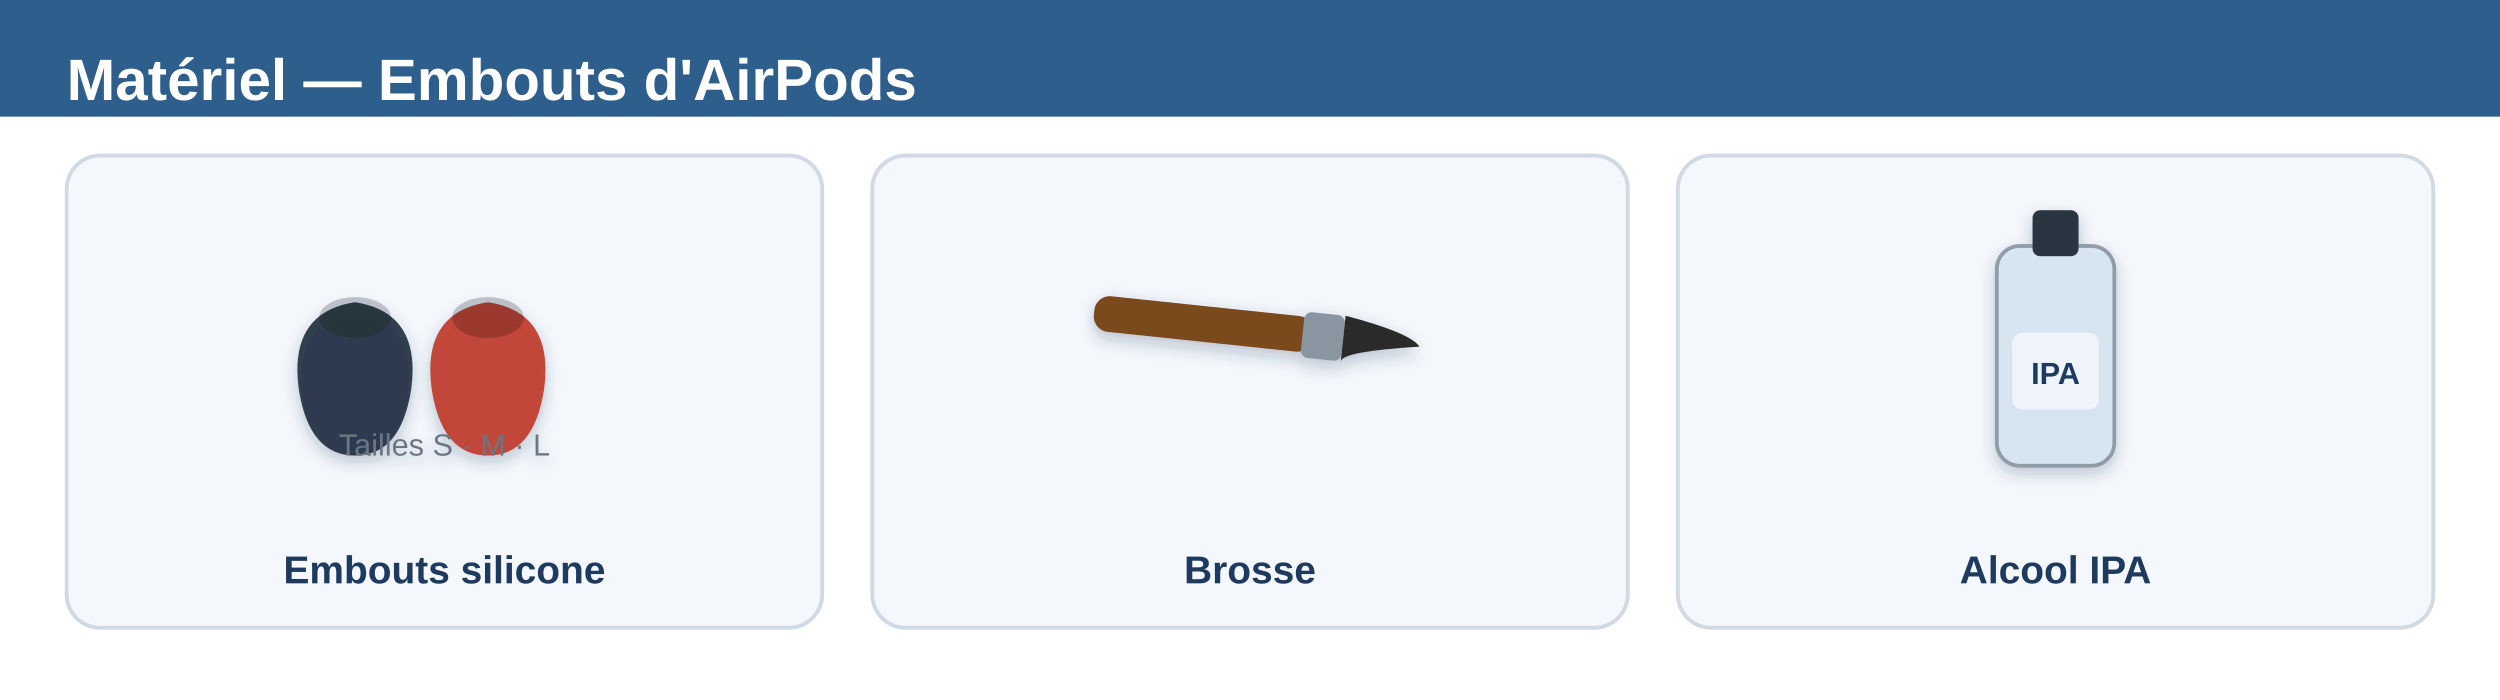
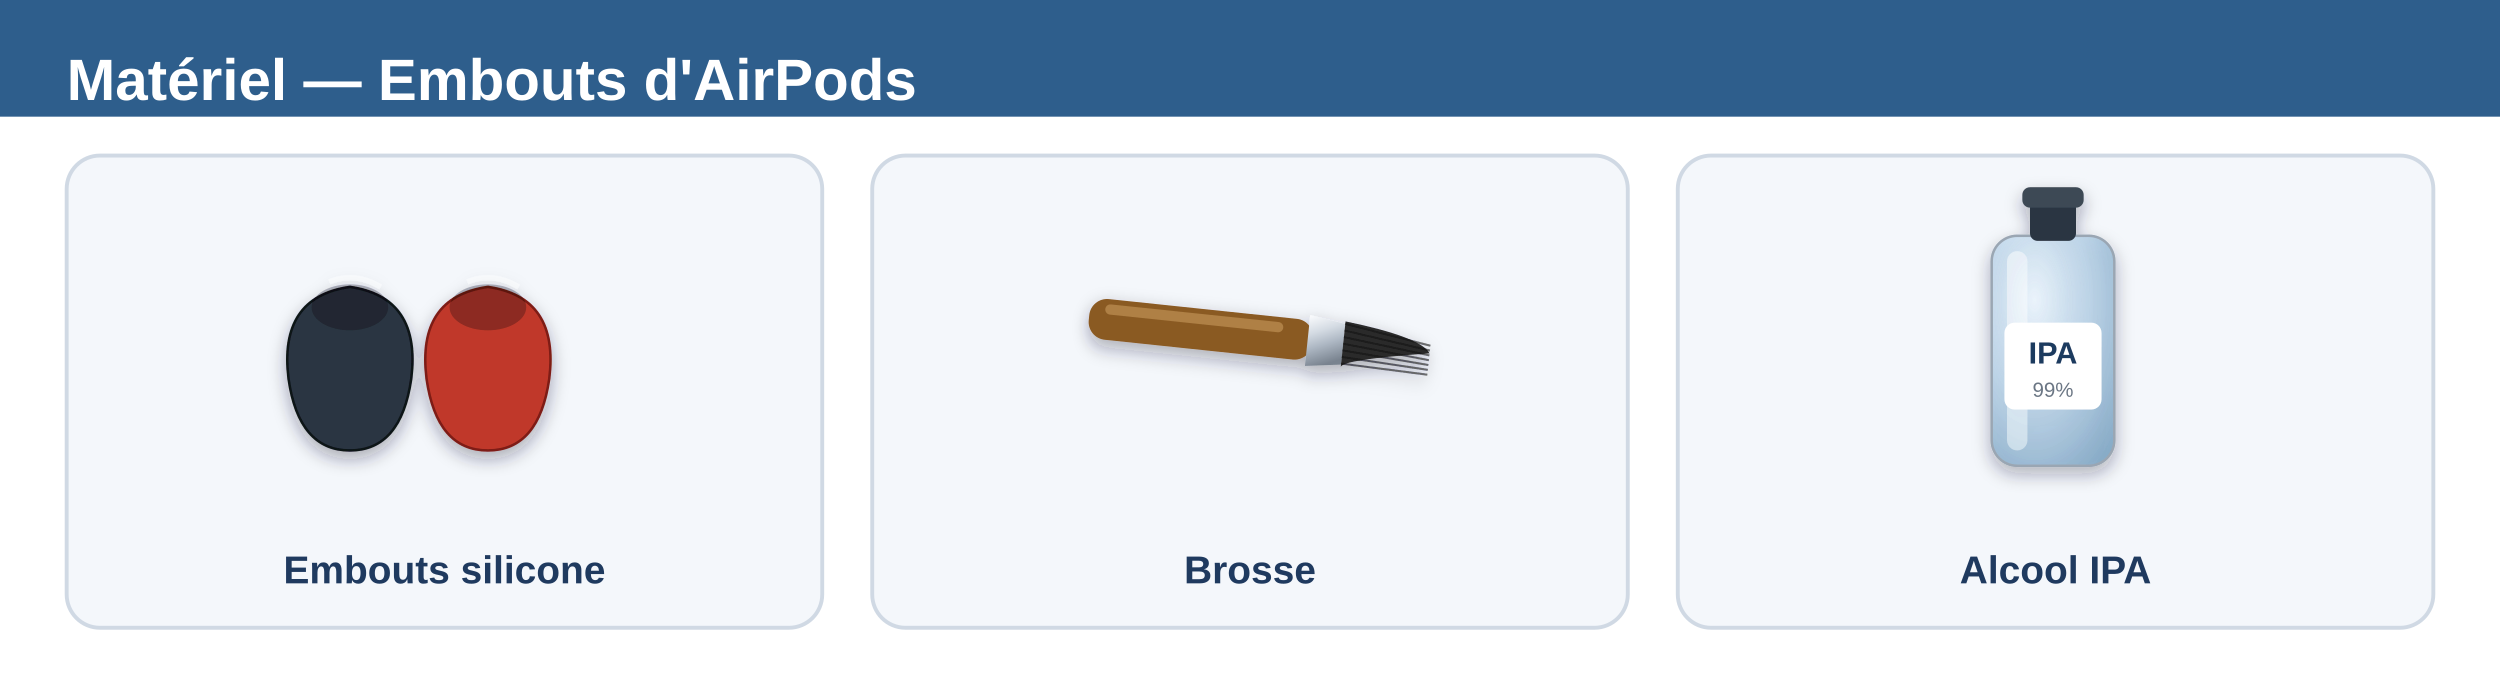
<svg xmlns="http://www.w3.org/2000/svg" viewBox="0 0 900 252" width="900" height="252" font-family="Helvetica Neue, Arial, sans-serif">
  <defs>
-     <linearGradient id="mtl" x1="0" y1="0" x2="1" y2="1">
-       <stop offset="0" stop-color="#EDF1F6" />
-       <stop offset="0.5" stop-color="#BFC8D3" />
-       <stop offset="1" stop-color="#8A95A2" />
+     <linearGradient id="mtl" x1="0" y1="0" x2="0.3" y2="1">
+       <stop offset="0" stop-color="#FBFCFE" />
+       <stop offset="0.35" stop-color="#D4DBE3" />
+       <stop offset="0.62" stop-color="#AEB8C4" />
+       <stop offset="1" stop-color="#79838F" />
    </linearGradient>
-     <linearGradient id="mtlV" x1="0" y1="0" x2="0" y2="1">
-       <stop offset="0" stop-color="#EDF1F6" />
-       <stop offset="1" stop-color="#5A6470" />
+     <linearGradient id="mtlV" x1="0" y1="0" x2="1" y2="0">
+       <stop offset="0" stop-color="#8A95A2" />
+       <stop offset="0.2" stop-color="#F4F7FB" />
+       <stop offset="0.5" stop-color="#C2CBD6" />
+       <stop offset="0.8" stop-color="#F4F7FB" />
+       <stop offset="1" stop-color="#79838F" />
    </linearGradient>
-     <linearGradient id="red" x1="0" y1="0" x2="0" y2="1">
-       <stop offset="0" stop-color="#D65449" />
-       <stop offset="1" stop-color="#A32B21" />
+     <radialGradient id="mtlR" cx="0.35" cy="0.3" r="0.8">
+       <stop offset="0" stop-color="#FBFCFE" />
+       <stop offset="0.55" stop-color="#C2CBD6" />
+       <stop offset="1" stop-color="#6E7884" />
+     </radialGradient>
+     <linearGradient id="red" x1="0" y1="0" x2="0.4" y2="1">
+       <stop offset="0" stop-color="#E8776B" />
+       <stop offset="0.4" stop-color="#C0392B" />
+       <stop offset="1" stop-color="#8E2018" />
    </linearGradient>
-     <linearGradient id="blu" x1="0" y1="0" x2="0" y2="1">
-       <stop offset="0" stop-color="#5E9BD1" />
-       <stop offset="1" stop-color="#2C6AA0" />
+     <radialGradient id="redR" cx="0.35" cy="0.3" r="0.8">
+       <stop offset="0" stop-color="#E8776B" />
+       <stop offset="0.6" stop-color="#BE3527" />
+       <stop offset="1" stop-color="#7E1c14" />
+     </radialGradient>
+     <linearGradient id="blu" x1="0" y1="0" x2="0.4" y2="1">
+       <stop offset="0" stop-color="#7FB6E4" />
+       <stop offset="0.45" stop-color="#3E86C4" />
+       <stop offset="1" stop-color="#245586" />
    </linearGradient>
-     <filter id="ds" x="-30%" y="-30%" width="160%" height="160%">
-       <feDropShadow dx="0" dy="2.5" stdDeviation="3" flood-color="#1F3A5F" flood-opacity="0.28" />
+     <linearGradient id="blk" x1="0" y1="0" x2="0.3" y2="1">
+       <stop offset="0" stop-color="#3c4855" />
+       <stop offset="0.5" stop-color="#232d38" />
+       <stop offset="1" stop-color="#121820" />
+     </linearGradient>
+     <linearGradient id="gold" x1="0" y1="0" x2="0" y2="1">
+       <stop offset="0" stop-color="#F4CE6A" />
+       <stop offset="1" stop-color="#C79433" />
+     </linearGradient>
+     <radialGradient id="glass" cx="0.35" cy="0.28" r="0.9">
+       <stop offset="0" stop-color="#EAF3FB" />
+       <stop offset="0.5" stop-color="#B9D3E8" stop-opacity="0.85" />
+       <stop offset="1" stop-color="#7FA6C4" stop-opacity="0.9" />
+     </radialGradient>
+     <linearGradient id="hl" x1="0" y1="0" x2="0" y2="1">
+       <stop offset="0" stop-color="#ffffff" stop-opacity="0.55" />
+       <stop offset="1" stop-color="#ffffff" stop-opacity="0" />
+     </linearGradient>
+     <filter id="ds" x="-40%" y="-40%" width="180%" height="180%">
+       <feDropShadow dx="0" dy="3" stdDeviation="3.4" flood-color="#16233a" flood-opacity="0.34" />
    </filter>
  </defs>
  <rect x="0" y="0" width="900" height="252" fill="#FFFFFF" />
  <rect x="0" y="0" width="900" height="42" fill="#2E5E8C" />
  <text x="24" y="36" font-size="21" font-weight="800" fill="#fff">Matériel — Embouts d'AirPods</text>
  <rect x="24" y="56" width="272" height="170" rx="12" fill="#F4F7FB" stroke="#D0D9E4" stroke-width="1.4" />
  <g transform="translate(91 72) scale(0.92)">
    <g filter="url(#ds)">
-       <g transform="translate(40 40)">
-         <path d="M0 0 q26 4 22 34 q-4 26 -22 26 q-18 0 -22 -26 q-4 -30 22 -34 Z" fill="#243342" opacity="0.92" />
-         <ellipse cx="0" cy="6" rx="14" ry="8" fill="#00000033" />
+       <g transform="translate(38 34)">
+         <path d="M0 0 q28 4 24 36 q-4 28 -24 28 q-20 0 -24 -28 q-4 -32 24 -36 z" fill="#2b3542" stroke="#0d1219" stroke-width="1" />
+         <ellipse cx="0" cy="8" rx="15" ry="9" fill="#00000044" />
+         <path d="M-8 -2 q10 -4 20 2" stroke="#ffffff" stroke-width="2" opacity="0.35" fill="none" />
      </g>
-       <g transform="translate(92 40)">
-         <path d="M0 0 q26 4 22 34 q-4 26 -22 26 q-18 0 -22 -26 q-4 -30 22 -34 Z" fill="#C0392B" opacity="0.92" />
-         <ellipse cx="0" cy="6" rx="14" ry="8" fill="#00000033" />
+       <g transform="translate(92 34)">
+         <path d="M0 0 q28 4 24 36 q-4 28 -24 28 q-20 0 -24 -28 q-4 -32 24 -36 z" fill="#C0392B" stroke="#7E1c14" stroke-width="1" />
+         <ellipse cx="0" cy="8" rx="15" ry="9" fill="#00000044" />
+         <path d="M-8 -2 q10 -4 20 2" stroke="#ffffff" stroke-width="2" opacity="0.35" fill="none" />
      </g>
-       <text x="75" y="100" font-size="12" fill="#6B7684" text-anchor="middle">Tailles S · M · L</text>
    </g>
  </g>
  <text x="160" y="210" font-size="14" font-weight="700" fill="#1F3A5F" text-anchor="middle">Embouts silicone</text>
  <rect x="314" y="56" width="272" height="170" rx="12" fill="#F4F7FB" stroke="#D0D9E4" stroke-width="1.4" />
  <g transform="translate(381 72) scale(0.92)">
-     <g filter="url(#ds)" transform="translate(14 44) rotate(6)">
-       <rect x="0" y="-7" width="86" height="14" rx="6" fill="#7a4a1c" />
-       <rect x="82" y="-9" width="16" height="18" rx="3" fill="#8A95A2" />
-       <path d="M98 -9 q26 4 30 9 q-30 5 -30 9 Z" fill="#2b2b2b" />
+     <g filter="url(#ds)" transform="translate(12 46) rotate(6)">
+       <rect x="0" y="-8" width="88" height="16" rx="7" fill="#8a5a24" />
+       <rect x="6" y="-6" width="70" height="4" rx="2" fill="#c89a5a" opacity="0.6" />
+       <path d="M86 -10 l14 2 v16 l-14 2 z" fill="url(#mtl)" />
+       <path d="M100 -9 q30 3 34 9 q-34 6 -34 9 z" fill="#2b2b2b" />
+       <g stroke="#111" stroke-width="0.8" opacity="0.6">
+         <line x1="100" y1="-8" x2="134" y2="-3" />
+         <line x1="100" y1="-5.4" x2="134" y2="-1.1" />
+         <line x1="100" y1="-2.8" x2="134" y2="0.8" />
+         <line x1="100" y1="-0.2" x2="134" y2="2.7" />
+         <line x1="100" y1="2.4" x2="134" y2="4.6" />
+         <line x1="100" y1="5" x2="134" y2="6.5" />
+         <line x1="100" y1="7.6" x2="134" y2="8.4" />
+       </g>
    </g>
  </g>
  <text x="450" y="210" font-size="14" font-weight="700" fill="#1F3A5F" text-anchor="middle">Brosse</text>
  <rect x="604" y="56" width="272" height="170" rx="12" fill="#F4F7FB" stroke="#D0D9E4" stroke-width="1.4" />
  <g transform="translate(671 72) scale(0.92)">
-     <g filter="url(#ds)" transform="translate(52 18)">
-       <rect x="0" y="0" width="46" height="86" rx="9" fill="#d7e6f2" opacity="0.9" stroke="#8A95A2" stroke-width="1.5" />
-       <rect x="14" y="-14" width="18" height="18" rx="3" fill="#2b3542" />
-       <rect x="6" y="34" width="34" height="30" rx="4" fill="#eef4fa" />
-       <text x="23" y="54" font-size="12" fill="#1F3A5F" text-anchor="middle" font-weight="800">IPA</text>
+     <g filter="url(#ds)" transform="translate(50 14)">
+       <rect x="0" y="0" width="48" height="90" rx="10" fill="url(#glass)" stroke="#9aa6b3" stroke-width="1" />
+       <rect x="6" y="6" width="8" height="78" rx="4" fill="#ffffff" opacity="0.45" />
+       <rect x="15" y="-14" width="18" height="16" rx="3" fill="#2b3542" />
+       <rect x="12" y="-19" width="24" height="8" rx="3" fill="#3c4855" />
+       <rect x="5" y="34" width="38" height="34" rx="4" fill="#ffffff" />
+       <text x="24" y="50" font-size="12" fill="#1F3A5F" text-anchor="middle" font-weight="800">IPA</text>
+       <text x="24" y="63" font-size="8" fill="#6B7684" text-anchor="middle">99%</text>
    </g>
  </g>
  <text x="740" y="210" font-size="14" font-weight="700" fill="#1F3A5F" text-anchor="middle">Alcool IPA</text>
</svg>
